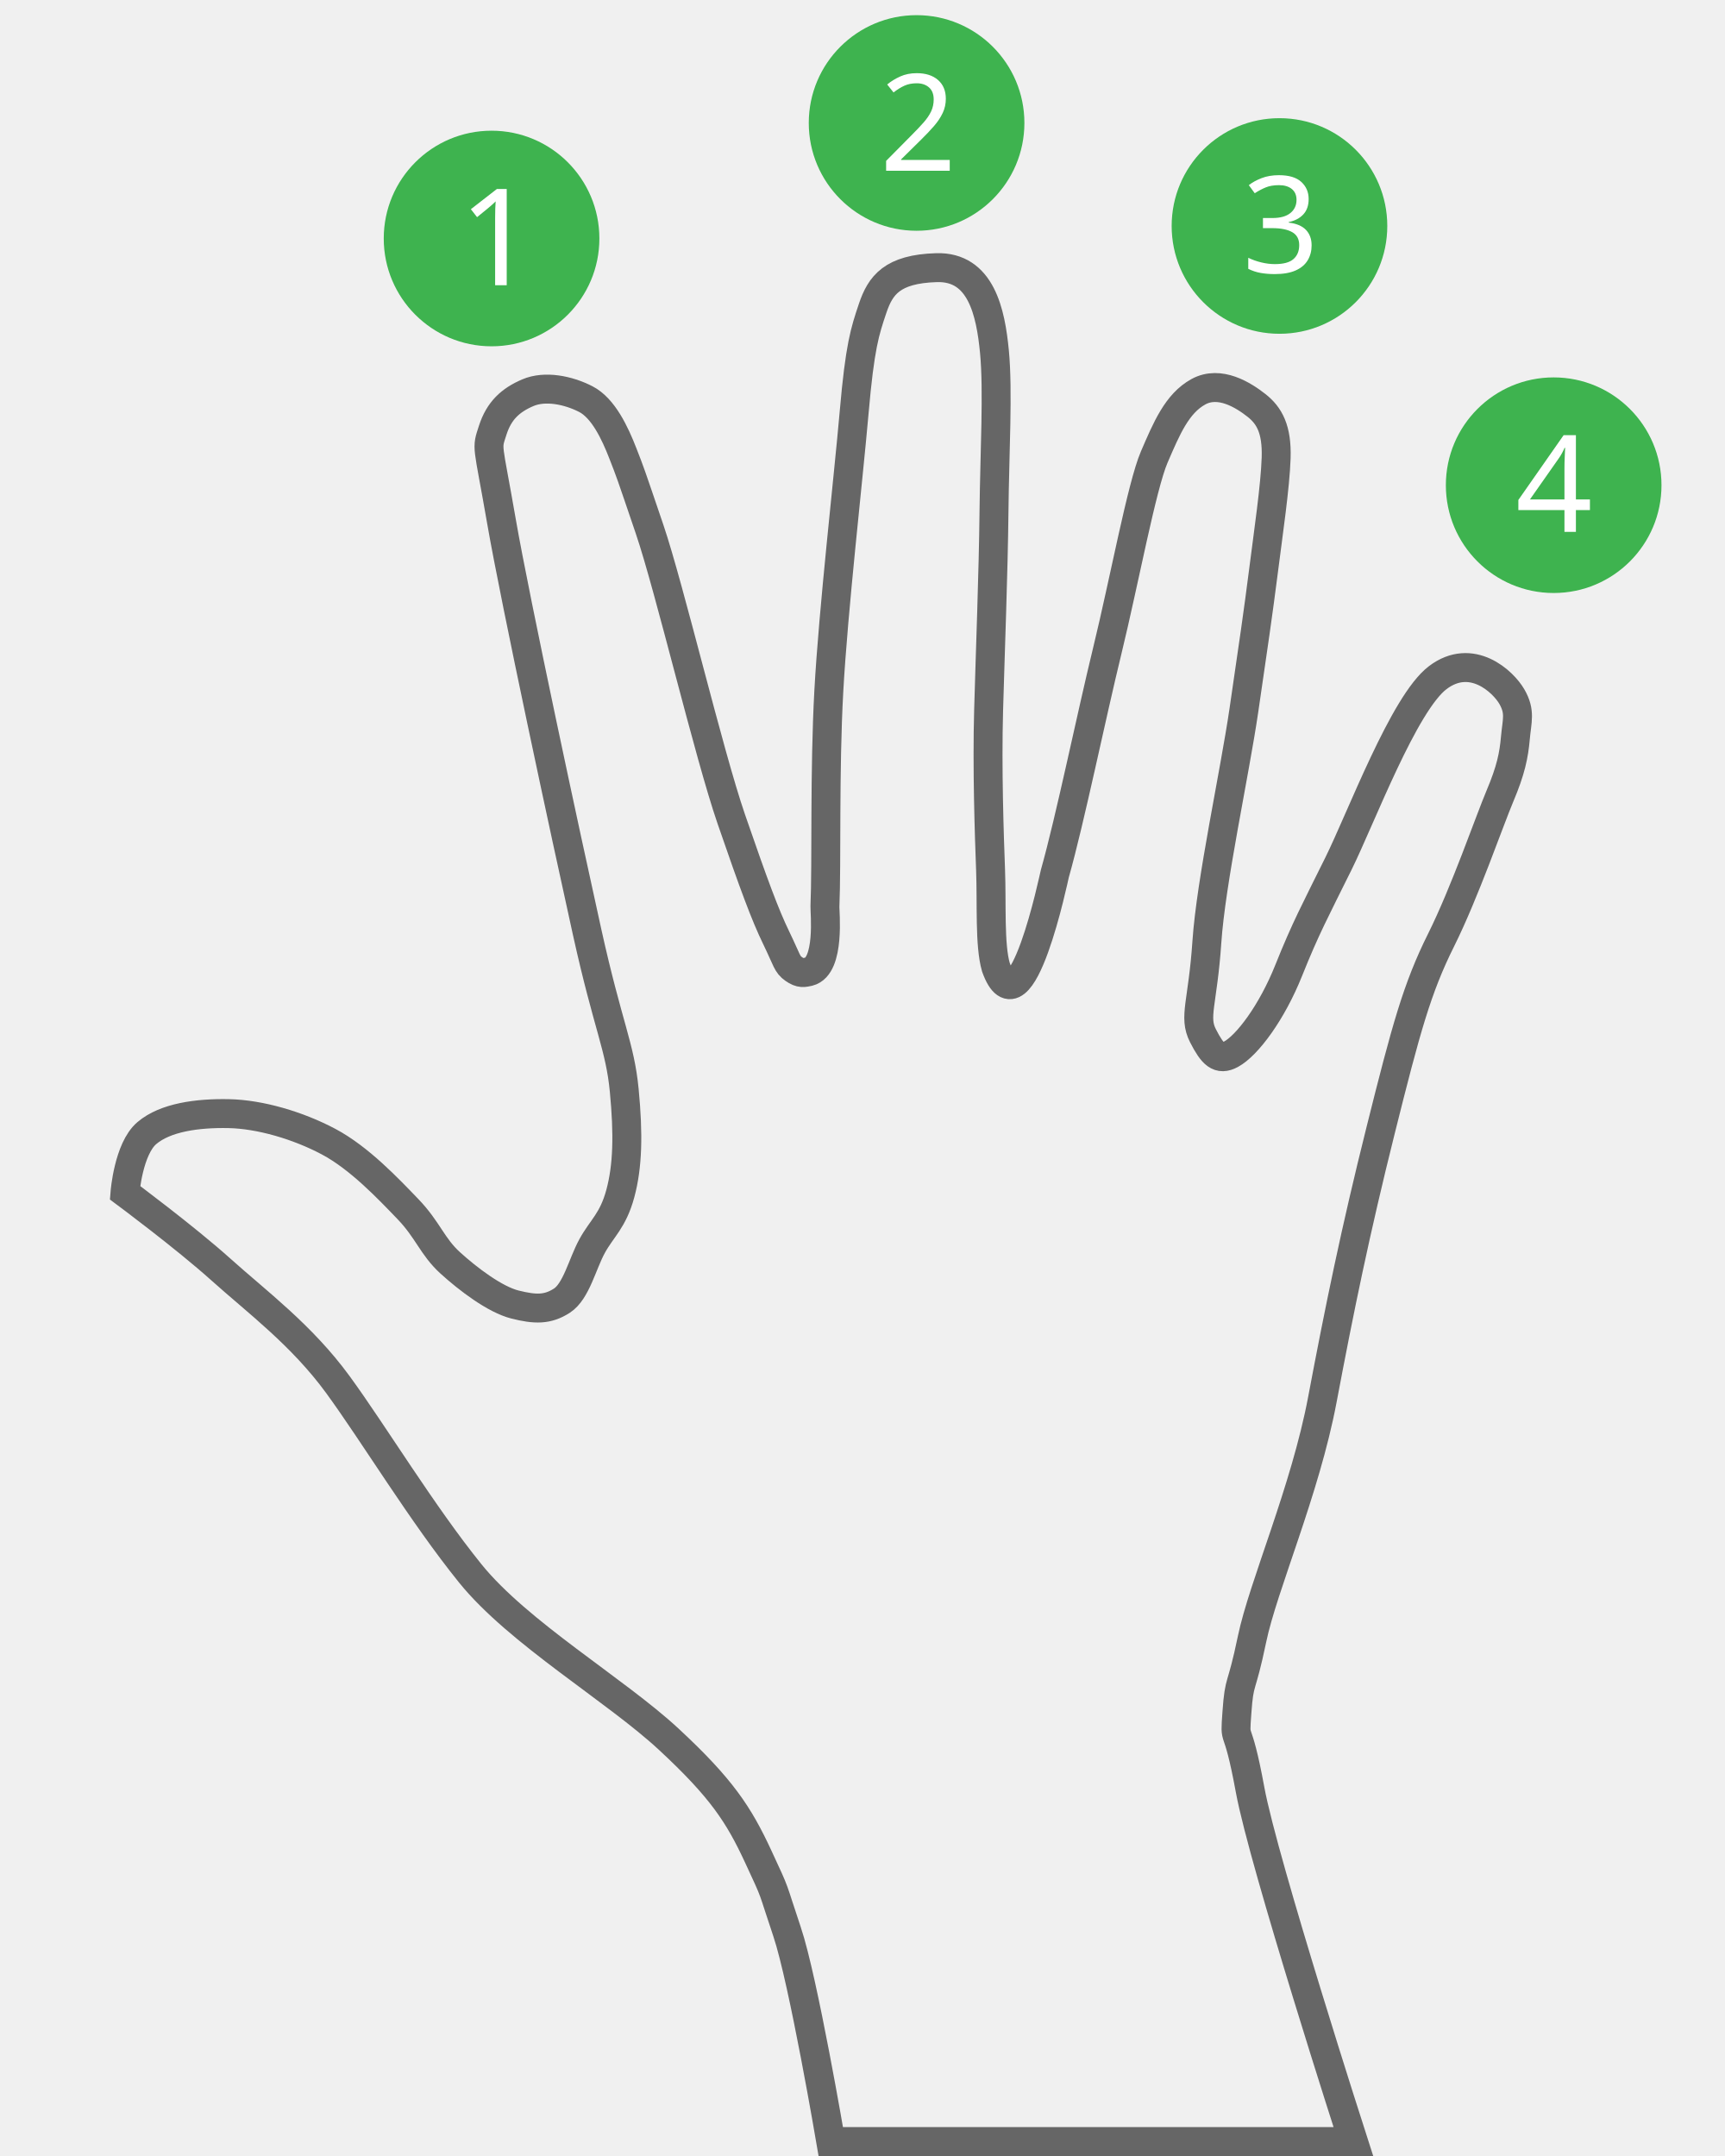
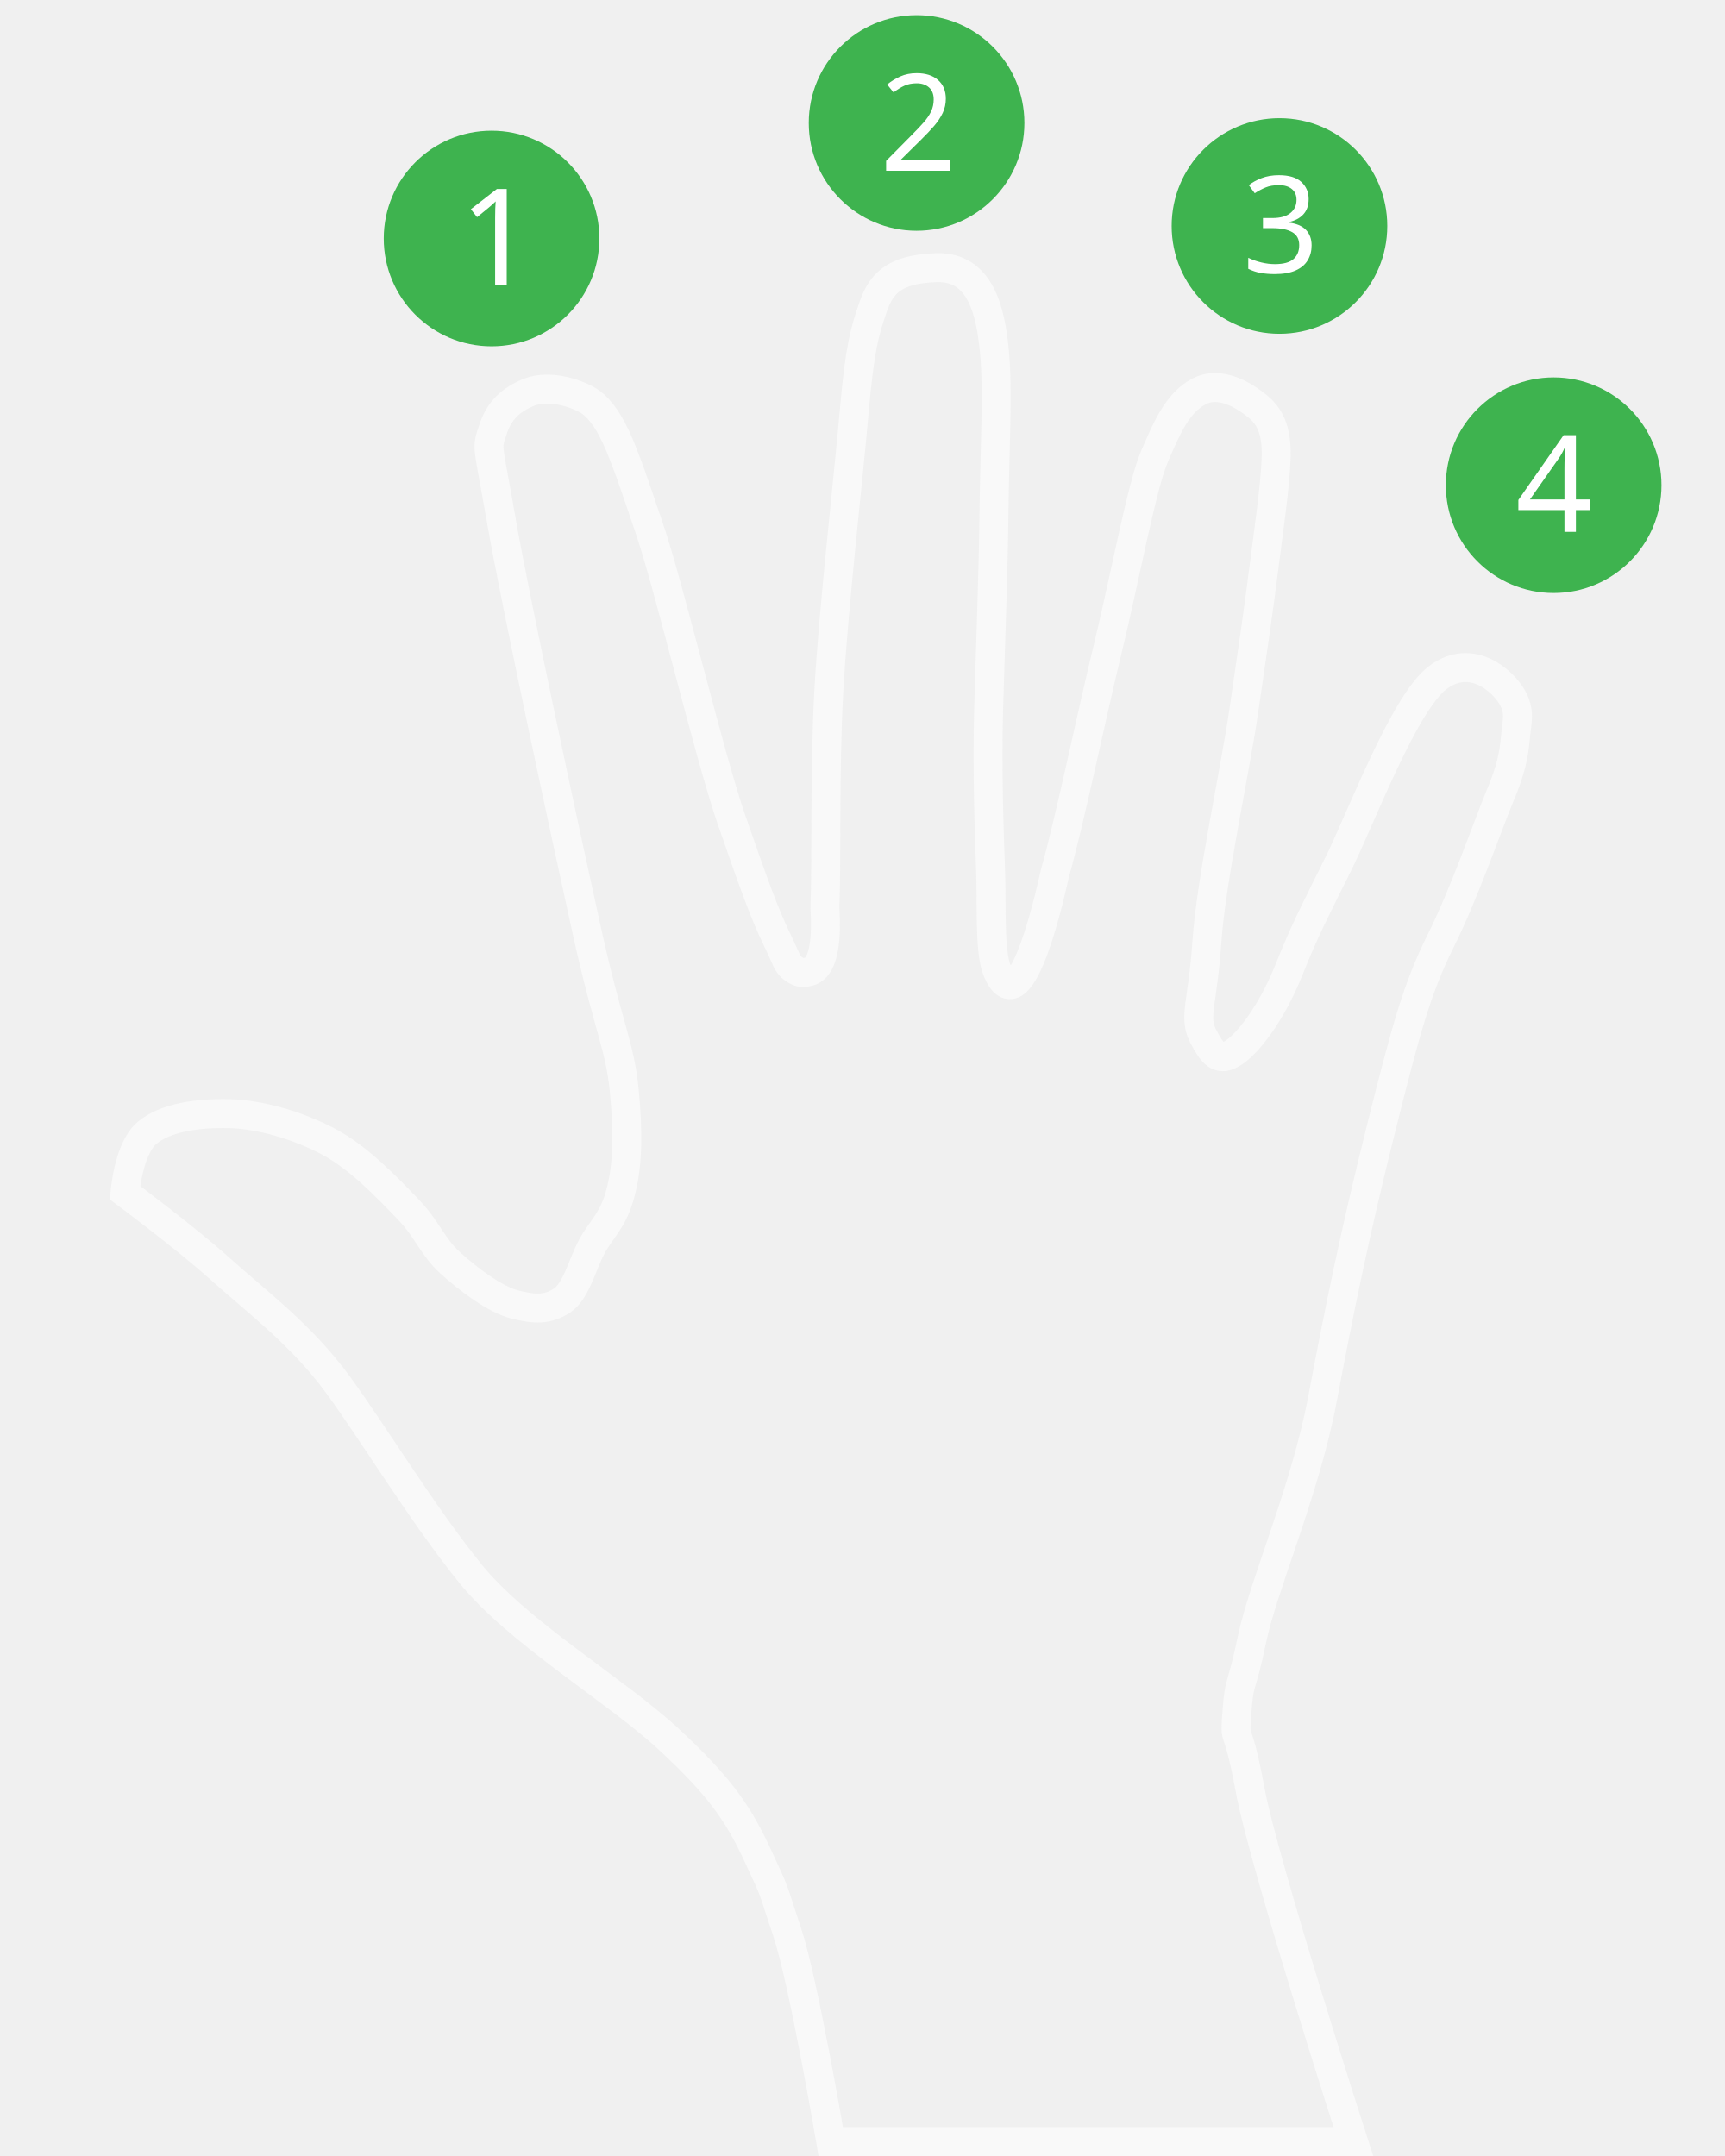
<svg xmlns="http://www.w3.org/2000/svg" width="800" height="1000" viewBox="0 0 800 1000" id="svg4150" version="1.1">
  <defs id="defs4152" />
  <g id="layer1" transform="translate(0,-52.36216)">
    <circle style="opacity:1;fill:#3eb34f;fill-opacity:1;fill-rule:evenodd;stroke:none;stroke-width:15;stroke-linecap:round;stroke-linejoin:round;stroke-miterlimit:4;stroke-dasharray:none;stroke-dashoffset:0;stroke-opacity:1" id="path4142-1-6-6" cx="720.544" cy="277.409" r="50" />
    <circle style="opacity:1;fill:#3eb34f;fill-opacity:1;fill-rule:evenodd;stroke:none;stroke-width:15;stroke-linecap:round;stroke-linejoin:round;stroke-miterlimit:4;stroke-dasharray:none;stroke-dashoffset:0;stroke-opacity:1" id="path4142-1-6" cx="593.378" cy="157.177" r="50" />
    <circle style="opacity:1;fill:#3eb34f;fill-opacity:1;fill-rule:evenodd;stroke:none;stroke-width:15;stroke-linecap:round;stroke-linejoin:round;stroke-miterlimit:4;stroke-dasharray:none;stroke-dashoffset:0;stroke-opacity:1" id="path4142-1" cx="425.081" cy="109.394" r="50" />
    <circle style="opacity:1;fill:#3eb34f;fill-opacity:1;fill-rule:evenodd;stroke:none;stroke-width:15;stroke-linecap:round;stroke-linejoin:round;stroke-miterlimit:4;stroke-dasharray:none;stroke-dashoffset:0;stroke-opacity:1" id="path4142" cx="227.97" cy="162.986" r="50" />
-     <path style="fill:none;fill-rule:evenodd;stroke:#666666;stroke-width:13.419;stroke-linecap:butt;stroke-linejoin:miter;stroke-miterlimit:4;stroke-dasharray:none;stroke-opacity:1" d="m 365.014,948.347 c -7.521,-22.316 -4.468,-15.704 -13.425,-34.987 -8.957,-19.282 -16.895,-31.544 -41.502,-54.362 -24.608,-22.818 -69.713,-49.285 -91.981,-76.839 -22.267,-27.553 -44.718,-64.75 -61.451,-87.658 -16.733,-22.908 -37.548,-38.339 -54.221,-53.318 -16.673,-14.978 -44.47,-35.623 -44.47,-35.623 0,0 1.585,-20.349 10.13,-27.636 8.545,-7.287 23.423,-9.327 37.955,-9.037 14.532,0.29 32.212,5.472 46.398,13.026 14.186,7.554 27.504,21.653 36.741,31.255 9.237,9.602 11.269,17.356 19.592,24.925 8.323,7.569 20.802,17.037 30.111,19.356 9.309,2.318 15.009,2.49 21.689,-1.807 6.68,-4.298 9.481,-17.023 14.007,-25.303 4.526,-8.28 9.685,-11.744 13.103,-24.4 3.419,-12.656 3.781,-27.471 1.807,-47.895 -1.974,-20.424 -7.439,-29.269 -17.17,-73.199 -9.731,-43.929 -33.277,-153.299 -39.762,-190.678 -6.485,-37.379 -7.012,-33.08 -4.067,-42.247 2.945,-9.168 8.296,-13.974 16.266,-17.396 7.97,-3.422 18.734,-1.238 26.885,2.937 8.151,4.175 13.559,15.808 17.17,25.077 3.611,9.269 3.096,7.792 12.426,35.244 9.33,27.451 27.376,103.989 37.955,134.65 10.578,30.661 15.605,44.226 20.785,54.92 5.18,10.695 4.906,12.177 8.133,14.459 3.227,2.282 4.748,1.686 7.022,1.225 9.954,-2.541 7.342,-27.941 7.437,-30.143 0.857,-20.37 -0.25,-62.566 1.807,-100.105 2.058,-37.538 9.084,-98.648 11.748,-129.227 2.664,-30.579 4.961,-37.475 8.559,-48.16 3.598,-10.685 8.99,-18.289 29.663,-18.898 20.674,-0.609 25.101,20.804 26.843,39.044 1.742,18.24 0.073,46.605 -0.219,74.367 -0.292,27.763 -1.737,65.075 -2.492,91.912 -0.754,26.836 0.298,57.935 0.904,73.898 0.606,15.963 -0.524,34.809 2.462,45.214 11.596,32.447 27.013,-42.194 27.36,-43.407 7.059,-24.939 16.721,-72.24 24.4,-103.719 7.679,-31.479 15.946,-76.152 21.689,-89.465 5.743,-13.313 10.54,-24.82 20.465,-30.275 9.925,-5.455 21.029,1.672 26.952,6.326 5.923,4.654 9.543,11 9.116,24.32 -0.427,13.321 -3.554,34.264 -5.927,52.946 -2.373,18.683 -4.714,34.634 -9.037,64.162 -4.323,29.527 -15.26,79.221 -17.17,107.539 -1.91,28.318 -6.278,34.618 -1.807,43.377 4.471,8.759 7.447,11.612 12.995,8.61 7.524,-4.072 18.95,-19.326 26.768,-38.883 7.818,-19.558 12.472,-28.096 23.059,-49.5 10.587,-21.404 30.391,-74.467 46.083,-86.319 15.692,-11.852 30.331,1.8 34.383,8.88 4.052,7.08 2.314,11.055 1.606,19.107 -0.708,8.053 -2.133,15.037 -7.123,26.846 -4.99,11.808 -16.267,44.682 -27.357,66.943 -11.091,22.26 -16.149,40.722 -27.958,87.956 -11.809,47.234 -19.108,82.907 -27.083,125.163 -7.975,42.256 -27.526,86.528 -32.616,111.087 -5.089,24.558 -5.85,17.834 -7.01,34.021 -1.161,16.187 -0.115,1.876 6.107,35.818 6.221,33.941 47.896,163.184 47.896,163.184 l -242.353,0 c 0,0 -12.753,-74.989 -20.274,-97.306 z" id="path4729" />
+     <path style="fill:none;fill-rule:evenodd;stroke:#f9f9f9;stroke-width:13.419;stroke-linecap:butt;stroke-linejoin:miter;stroke-miterlimit:4;stroke-dasharray:none;stroke-opacity:1" d="m 365.014,948.347 c -7.521,-22.316 -4.468,-15.704 -13.425,-34.987 -8.957,-19.282 -16.895,-31.544 -41.502,-54.362 -24.608,-22.818 -69.713,-49.285 -91.981,-76.839 -22.267,-27.553 -44.718,-64.75 -61.451,-87.658 -16.733,-22.908 -37.548,-38.339 -54.221,-53.318 -16.673,-14.978 -44.47,-35.623 -44.47,-35.623 0,0 1.585,-20.349 10.13,-27.636 8.545,-7.287 23.423,-9.327 37.955,-9.037 14.532,0.29 32.212,5.472 46.398,13.026 14.186,7.554 27.504,21.653 36.741,31.255 9.237,9.602 11.269,17.356 19.592,24.925 8.323,7.569 20.802,17.037 30.111,19.356 9.309,2.318 15.009,2.49 21.689,-1.807 6.68,-4.298 9.481,-17.023 14.007,-25.303 4.526,-8.28 9.685,-11.744 13.103,-24.4 3.419,-12.656 3.781,-27.471 1.807,-47.895 -1.974,-20.424 -7.439,-29.269 -17.17,-73.199 -9.731,-43.929 -33.277,-153.299 -39.762,-190.678 -6.485,-37.379 -7.012,-33.08 -4.067,-42.247 2.945,-9.168 8.296,-13.974 16.266,-17.396 7.97,-3.422 18.734,-1.238 26.885,2.937 8.151,4.175 13.559,15.808 17.17,25.077 3.611,9.269 3.096,7.792 12.426,35.244 9.33,27.451 27.376,103.989 37.955,134.65 10.578,30.661 15.605,44.226 20.785,54.92 5.18,10.695 4.906,12.177 8.133,14.459 3.227,2.282 4.748,1.686 7.022,1.225 9.954,-2.541 7.342,-27.941 7.437,-30.143 0.857,-20.37 -0.25,-62.566 1.807,-100.105 2.058,-37.538 9.084,-98.648 11.748,-129.227 2.664,-30.579 4.961,-37.475 8.559,-48.16 3.598,-10.685 8.99,-18.289 29.663,-18.898 20.674,-0.609 25.101,20.804 26.843,39.044 1.742,18.24 0.073,46.605 -0.219,74.367 -0.292,27.763 -1.737,65.075 -2.492,91.912 -0.754,26.836 0.298,57.935 0.904,73.898 0.606,15.963 -0.524,34.809 2.462,45.214 11.596,32.447 27.013,-42.194 27.36,-43.407 7.059,-24.939 16.721,-72.24 24.4,-103.719 7.679,-31.479 15.946,-76.152 21.689,-89.465 5.743,-13.313 10.54,-24.82 20.465,-30.275 9.925,-5.455 21.029,1.672 26.952,6.326 5.923,4.654 9.543,11 9.116,24.32 -0.427,13.321 -3.554,34.264 -5.927,52.946 -2.373,18.683 -4.714,34.634 -9.037,64.162 -4.323,29.527 -15.26,79.221 -17.17,107.539 -1.91,28.318 -6.278,34.618 -1.807,43.377 4.471,8.759 7.447,11.612 12.995,8.61 7.524,-4.072 18.95,-19.326 26.768,-38.883 7.818,-19.558 12.472,-28.096 23.059,-49.5 10.587,-21.404 30.391,-74.467 46.083,-86.319 15.692,-11.852 30.331,1.8 34.383,8.88 4.052,7.08 2.314,11.055 1.606,19.107 -0.708,8.053 -2.133,15.037 -7.123,26.846 -4.99,11.808 -16.267,44.682 -27.357,66.943 -11.091,22.26 -16.149,40.722 -27.958,87.956 -11.809,47.234 -19.108,82.907 -27.083,125.163 -7.975,42.256 -27.526,86.528 -32.616,111.087 -5.089,24.558 -5.85,17.834 -7.01,34.021 -1.161,16.187 -0.115,1.876 6.107,35.818 6.221,33.941 47.896,163.184 47.896,163.184 l -242.353,0 c 0,0 -12.753,-74.989 -20.274,-97.306 z" id="path4729" />
    <text xml:space="preserve" style="font-style:normal;font-variant:normal;font-weight:normal;font-stretch:normal;font-size:100px;line-height:125%;font-family:Ubuntu;-inkscape-font-specification:Ubuntu;letter-spacing:0px;word-spacing:0px;fill:#000000;fill-opacity:1;stroke:none;stroke-width:1px;stroke-linecap:butt;stroke-linejoin:miter;stroke-opacity:1" x="212.813" y="184.643" id="text4779">
      <tspan id="tspan4781" x="212.813" y="184.643" style="font-style:normal;font-variant:normal;font-weight:500;font-stretch:normal;font-size:62.5px;font-family:Ubuntu;-inkscape-font-specification:'Ubuntu Medium';fill:#ffffff;fill-opacity:1">1</tspan>
    </text>
    <text xml:space="preserve" style="font-style:normal;font-variant:normal;font-weight:normal;font-stretch:normal;font-size:100px;line-height:125%;font-family:Ubuntu;-inkscape-font-specification:Ubuntu;letter-spacing:0px;word-spacing:0px;fill:#000000;fill-opacity:1;stroke:none;stroke-width:1px;stroke-linecap:butt;stroke-linejoin:miter;stroke-opacity:1" x="407.956" y="131.55" id="text4779-2">
      <tspan id="tspan4781-9" x="407.956" y="131.55" style="font-style:normal;font-variant:normal;font-weight:500;font-stretch:normal;font-size:62.5px;font-family:Ubuntu;-inkscape-font-specification:'Ubuntu Medium';fill:#ffffff;fill-opacity:1">2</tspan>
    </text>
    <text xml:space="preserve" style="font-style:normal;font-variant:normal;font-weight:normal;font-stretch:normal;font-size:100px;line-height:125%;font-family:Ubuntu;-inkscape-font-specification:Ubuntu;letter-spacing:0px;word-spacing:0px;fill:#000000;fill-opacity:1;stroke:none;stroke-width:1px;stroke-linecap:butt;stroke-linejoin:miter;stroke-opacity:1" x="576.097" y="178.865" id="text4779-7">
      <tspan id="tspan4781-2" x="576.097" y="178.865" style="font-style:normal;font-variant:normal;font-weight:500;font-stretch:normal;font-size:62.5px;font-family:Ubuntu;-inkscape-font-specification:'Ubuntu Medium';fill:#ffffff;fill-opacity:1">3</tspan>
    </text>
    <text xml:space="preserve" style="font-style:normal;font-variant:normal;font-weight:normal;font-stretch:normal;font-size:100px;line-height:125%;font-family:Ubuntu;-inkscape-font-specification:Ubuntu;letter-spacing:0px;word-spacing:0px;fill:#000000;fill-opacity:1;stroke:none;stroke-width:1px;stroke-linecap:butt;stroke-linejoin:miter;stroke-opacity:1" x="702.857" y="299.065" id="text4779-7-2">
      <tspan id="tspan4781-2-0" x="702.857" y="299.065" style="font-style:normal;font-variant:normal;font-weight:500;font-stretch:normal;font-size:62.5px;font-family:Ubuntu;-inkscape-font-specification:'Ubuntu Medium';fill:#ffffff;fill-opacity:1">4</tspan>
    </text>
  </g>
</svg>
